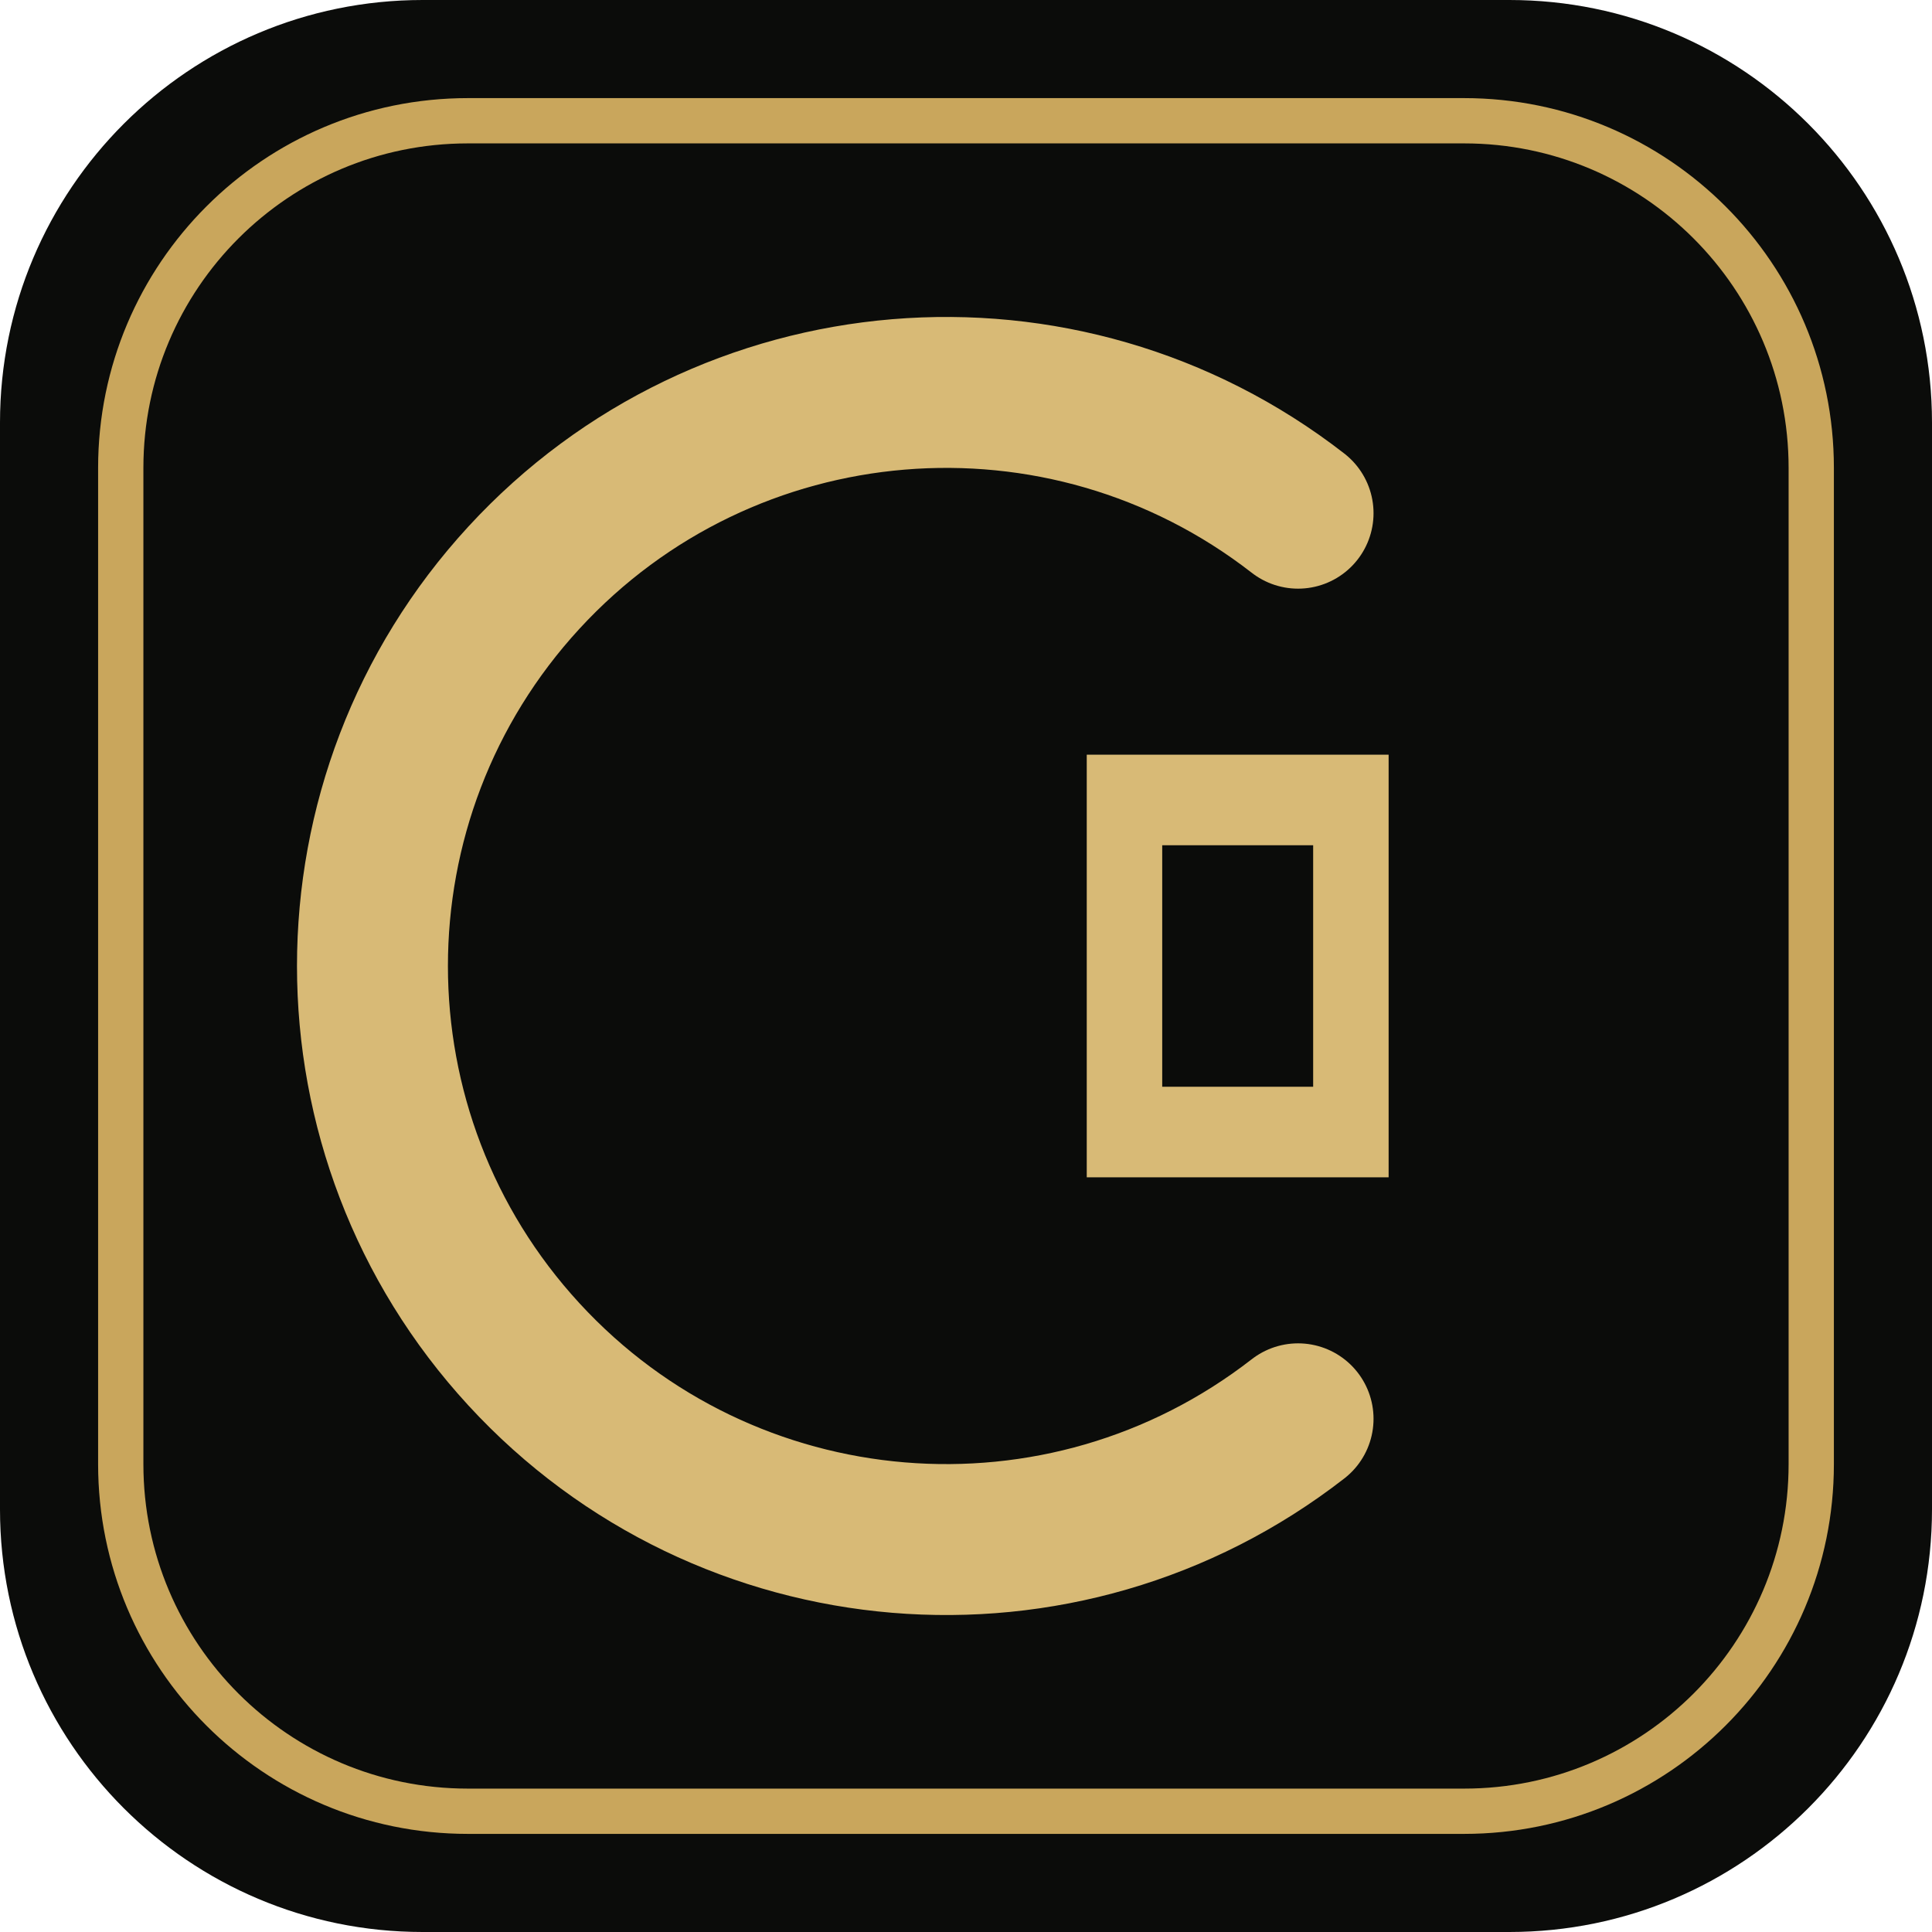
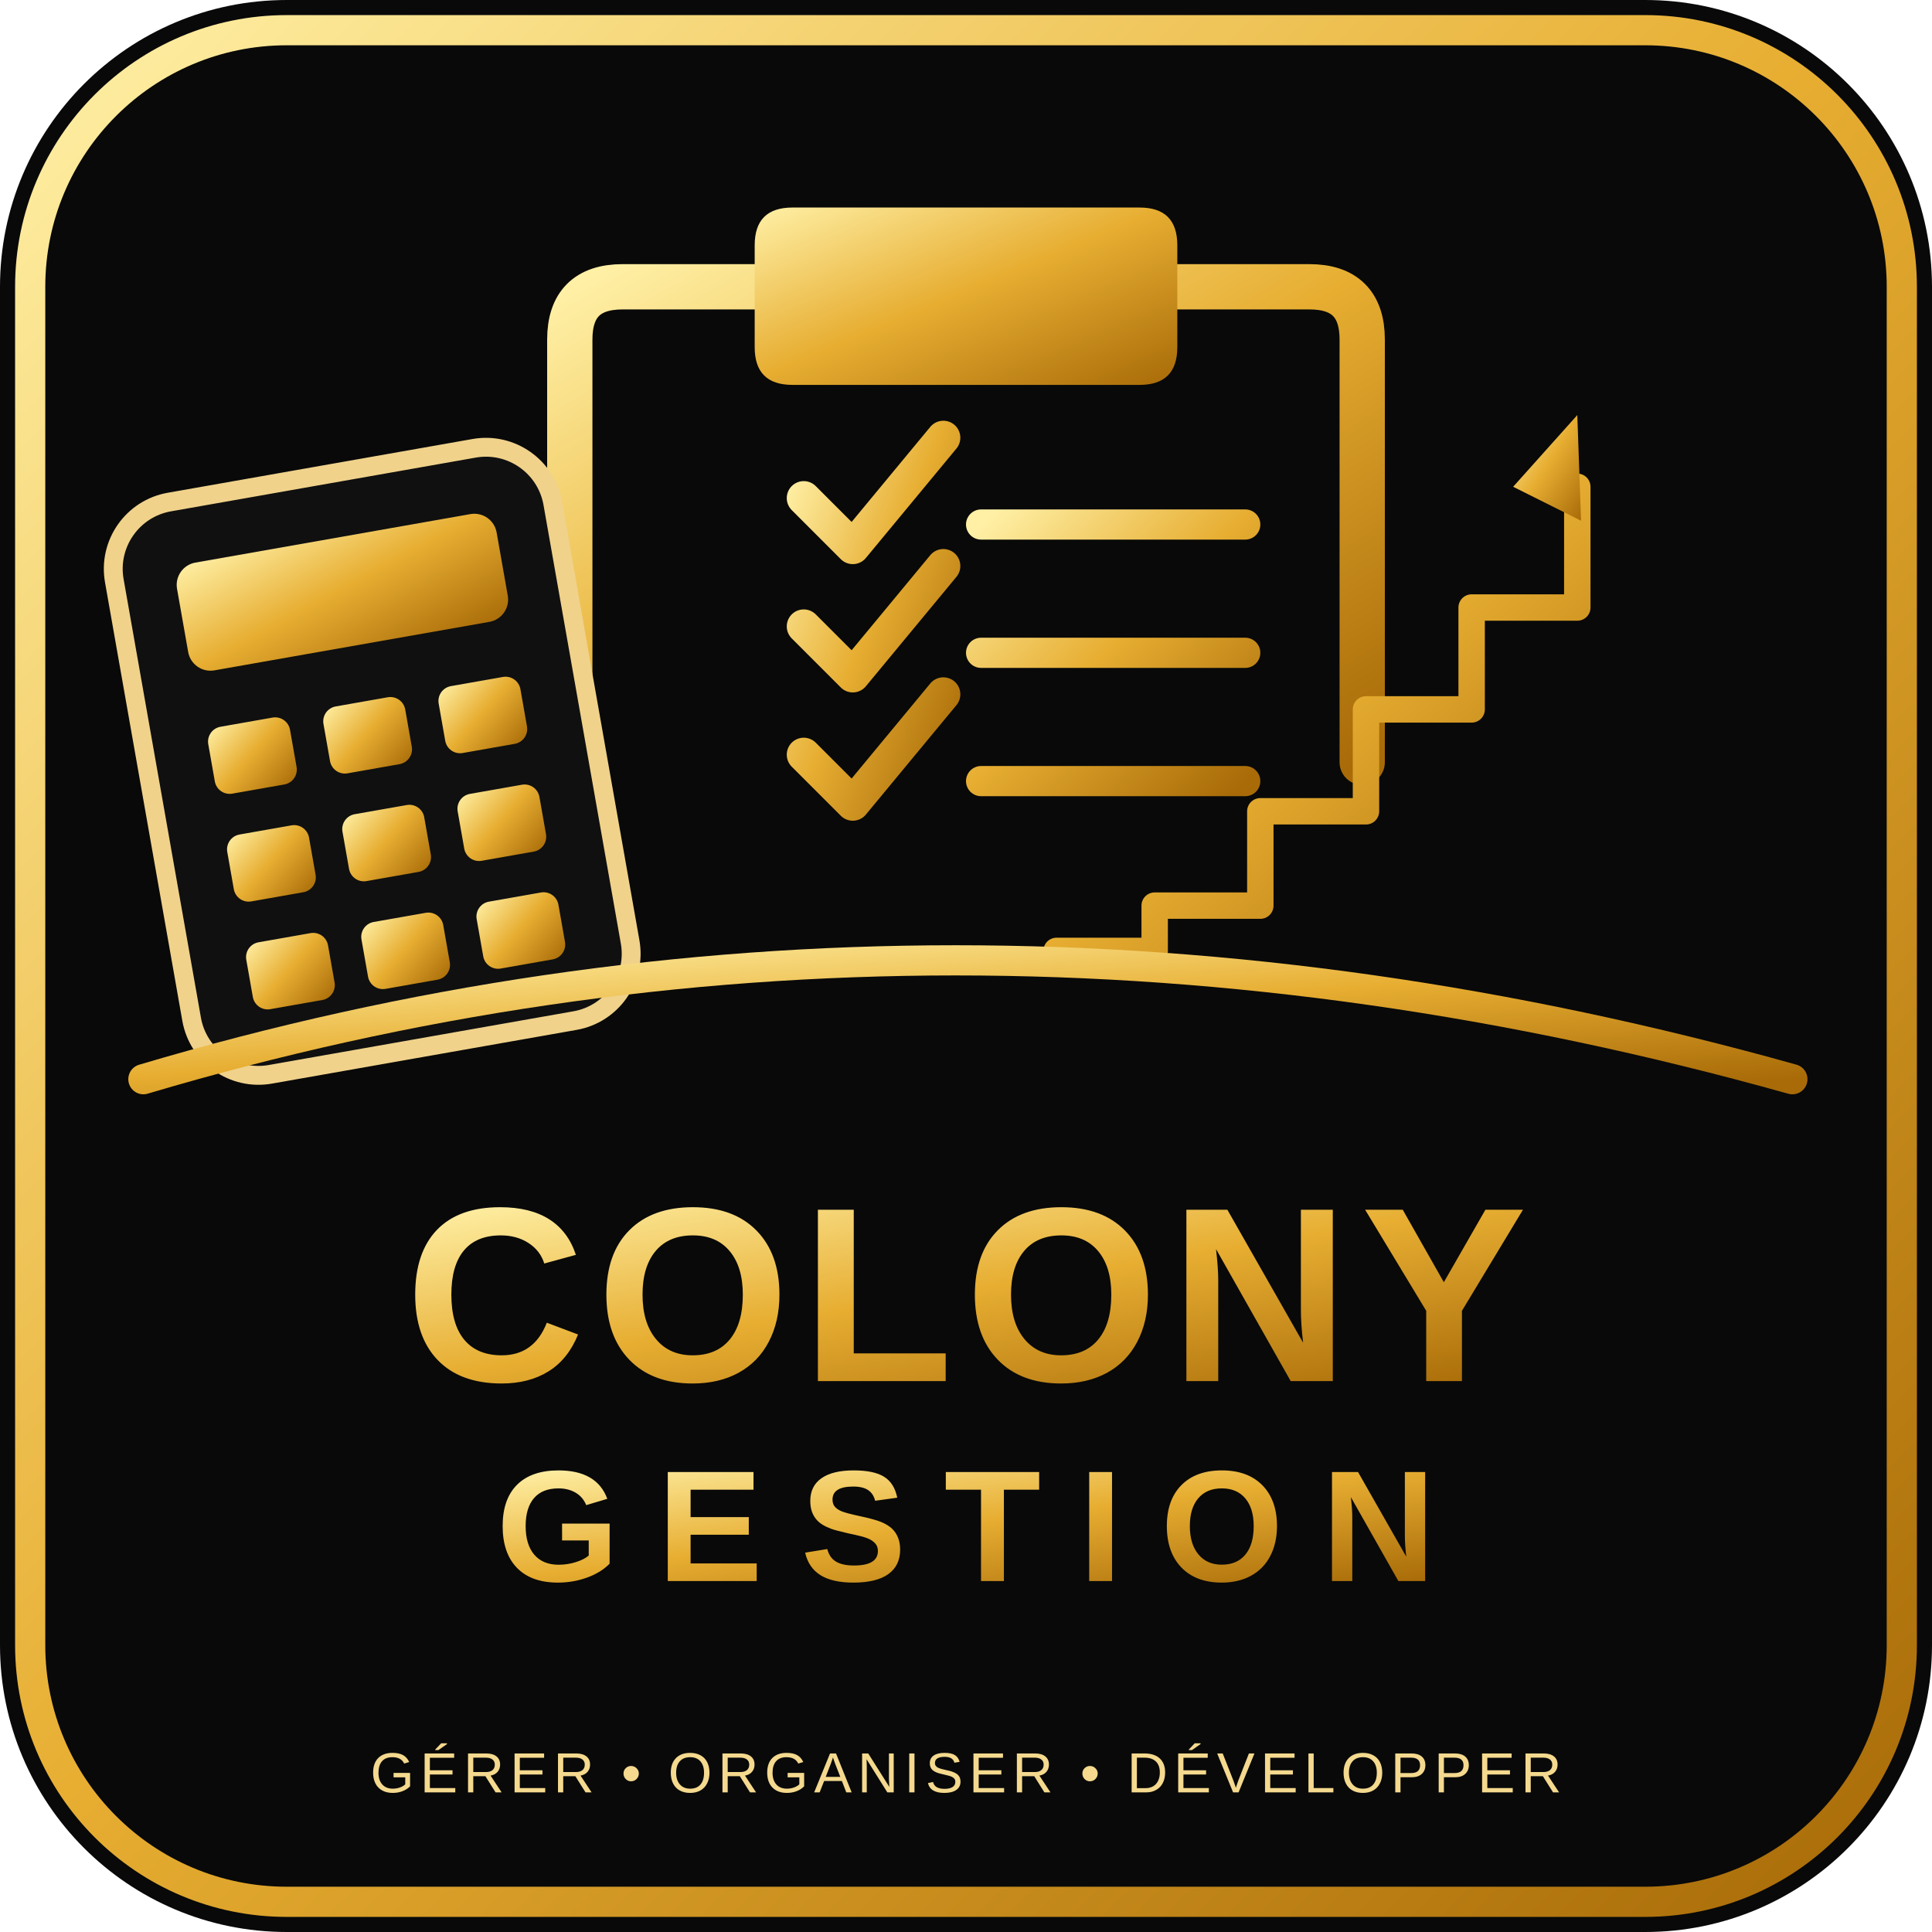
- <svg xmlns="http://www.w3.org/2000/svg" viewBox="0 0 128 128">
-   <rect width="128" height="128" rx="28" fill="#0b0c0a" />
-   <rect x="8" y="8" width="112" height="112" rx="23" fill="none" stroke="#c9a65c" stroke-width="3" />
-   <path d="M86 34a38 38 0 1 0 0 60" fill="none" stroke="#d8ba76" stroke-width="10" stroke-linecap="round" />
-   <path d="M72 50h20v28H72z" fill="#d8ba76" />
-   <path d="M77 56h10v16H77z" fill="#0b0c0a" />
+ <svg xmlns="http://www.w3.org/2000/svg" viewBox="0 0 512 512">
+   <defs>
+     <linearGradient id="g" x1="0" y1="0" x2="1" y2="1">
+       <stop stop-color="#fff0a6" />
+       <stop offset=".48" stop-color="#e7ae32" />
+       <stop offset="1" stop-color="#a86b08" />
+     </linearGradient>
+     <filter id="s">
+       <feGaussianBlur stdDeviation="5" />
+     </filter>
+   </defs>
+   <rect width="512" height="512" rx="76" fill="#090909" />
+   <rect x="8" y="8" width="496" height="496" rx="68" fill="none" stroke="url(#g)" stroke-width="8" />
+   <g fill="none" stroke="url(#g)" stroke-linecap="round" stroke-linejoin="round">
+     <path d="M165 76h182q14 0 14 14v112M165 76q-14 0-14 14v112" stroke-width="12" />
+     <path d="M210 55h92q10 0 10 10v27q0 10-10 10h-92q-10 0-10-10V65q0-10 10-10z" fill="url(#g)" stroke="none" />
+     <path d="m213 132 13 13 24-29M213 166l13 13 24-29M213 200l13 13 24-29" stroke-width="9" />
+     <path d="M260 139h70M260 173h70M260 207h70" stroke-width="8" />
+     <g transform="rotate(-10 125 190)">
+       <rect x="38" y="120" width="118" height="154" rx="18" fill="#101010" stroke="#f0d28b" stroke-width="5" />
+       <rect x="54" y="137" width="86" height="29" rx="6" fill="url(#g)" stroke="none" />
+       <g fill="url(#g)" stroke="none">
+         <rect x="55" y="181" width="22" height="18" rx="4" />
+         <rect x="86" y="181" width="22" height="18" rx="4" />
+         <rect x="117" y="181" width="22" height="18" rx="4" />
+         <rect x="55" y="210" width="22" height="18" rx="4" />
+         <rect x="86" y="210" width="22" height="18" rx="4" />
+         <rect x="117" y="210" width="22" height="18" rx="4" />
+         <rect x="55" y="239" width="22" height="18" rx="4" />
+         <rect x="86" y="239" width="22" height="18" rx="4" />
+         <rect x="117" y="239" width="22" height="18" rx="4" />
+       </g>
+     </g>
+     <path d="M280 252h26v-12h28v-25h28v-27h28v-27h28v-32" stroke-width="7" fill="none" />
+     <path d="m401 129 17-19 1 28z" fill="url(#g)" stroke="none" />
+     <path d="M38 286Q250 223 475 286" stroke-width="8" />
+   </g>
+   <text x="256" y="366" text-anchor="middle" font-family="Arial,sans-serif" font-size="66" font-weight="900" letter-spacing="3" fill="url(#g)">COLONY</text>
+   <text x="256" y="419" text-anchor="middle" font-family="Arial,sans-serif" font-size="42" font-weight="800" letter-spacing="10" fill="url(#g)">GESTION</text>
+   <path d="M44 445h424" stroke="url(#g)" stroke-width="2" />
+   <text x="256" y="475" text-anchor="middle" font-family="Arial,sans-serif" font-size="15" letter-spacing="1.5" fill="#f4d98e">GÉRER • ORGANISER • DÉVELOPPER</text>
</svg>
